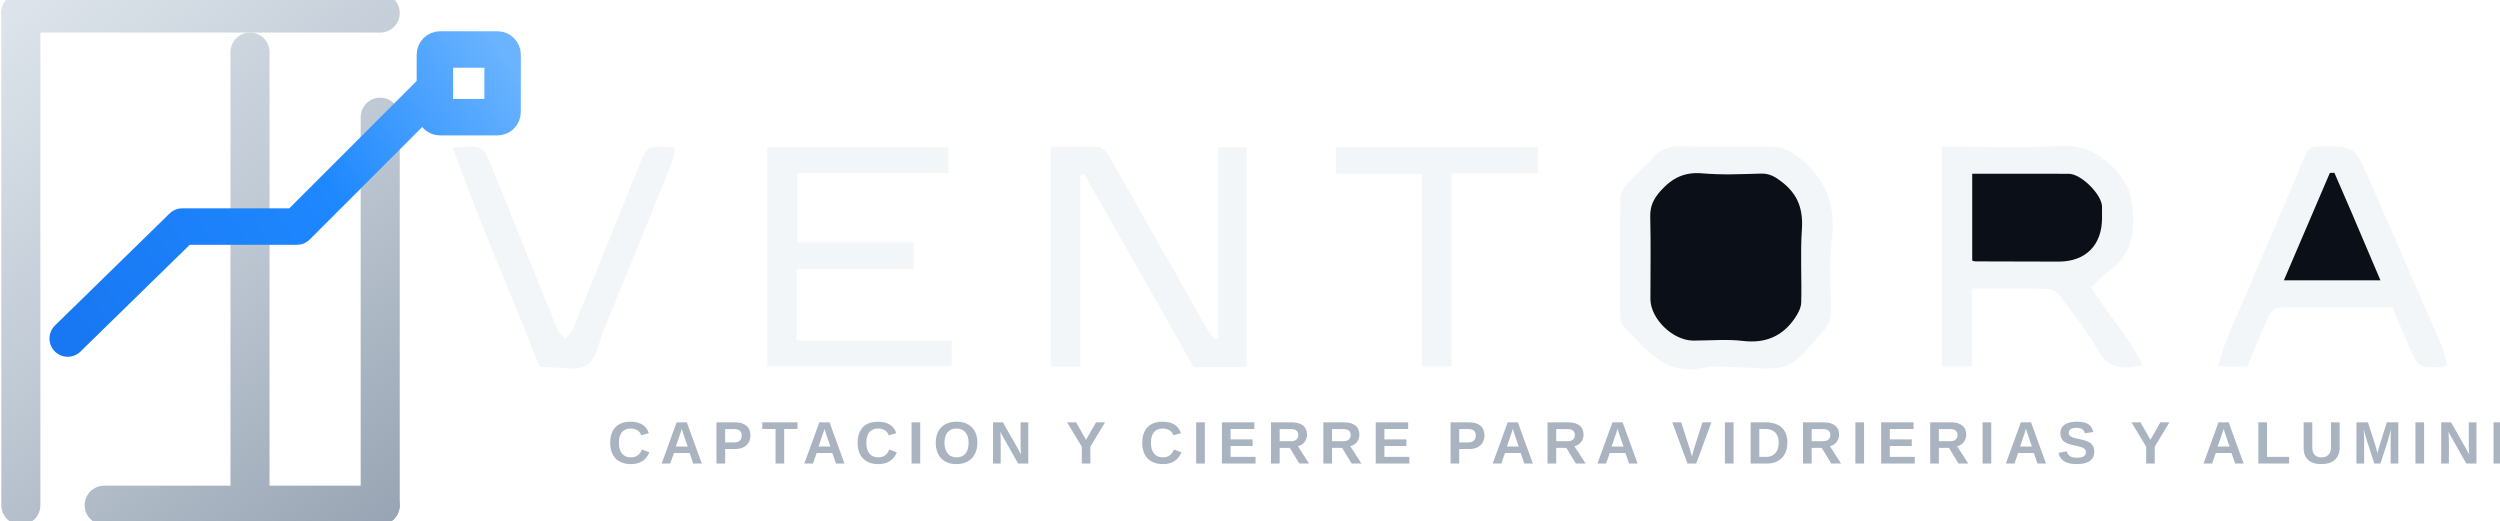
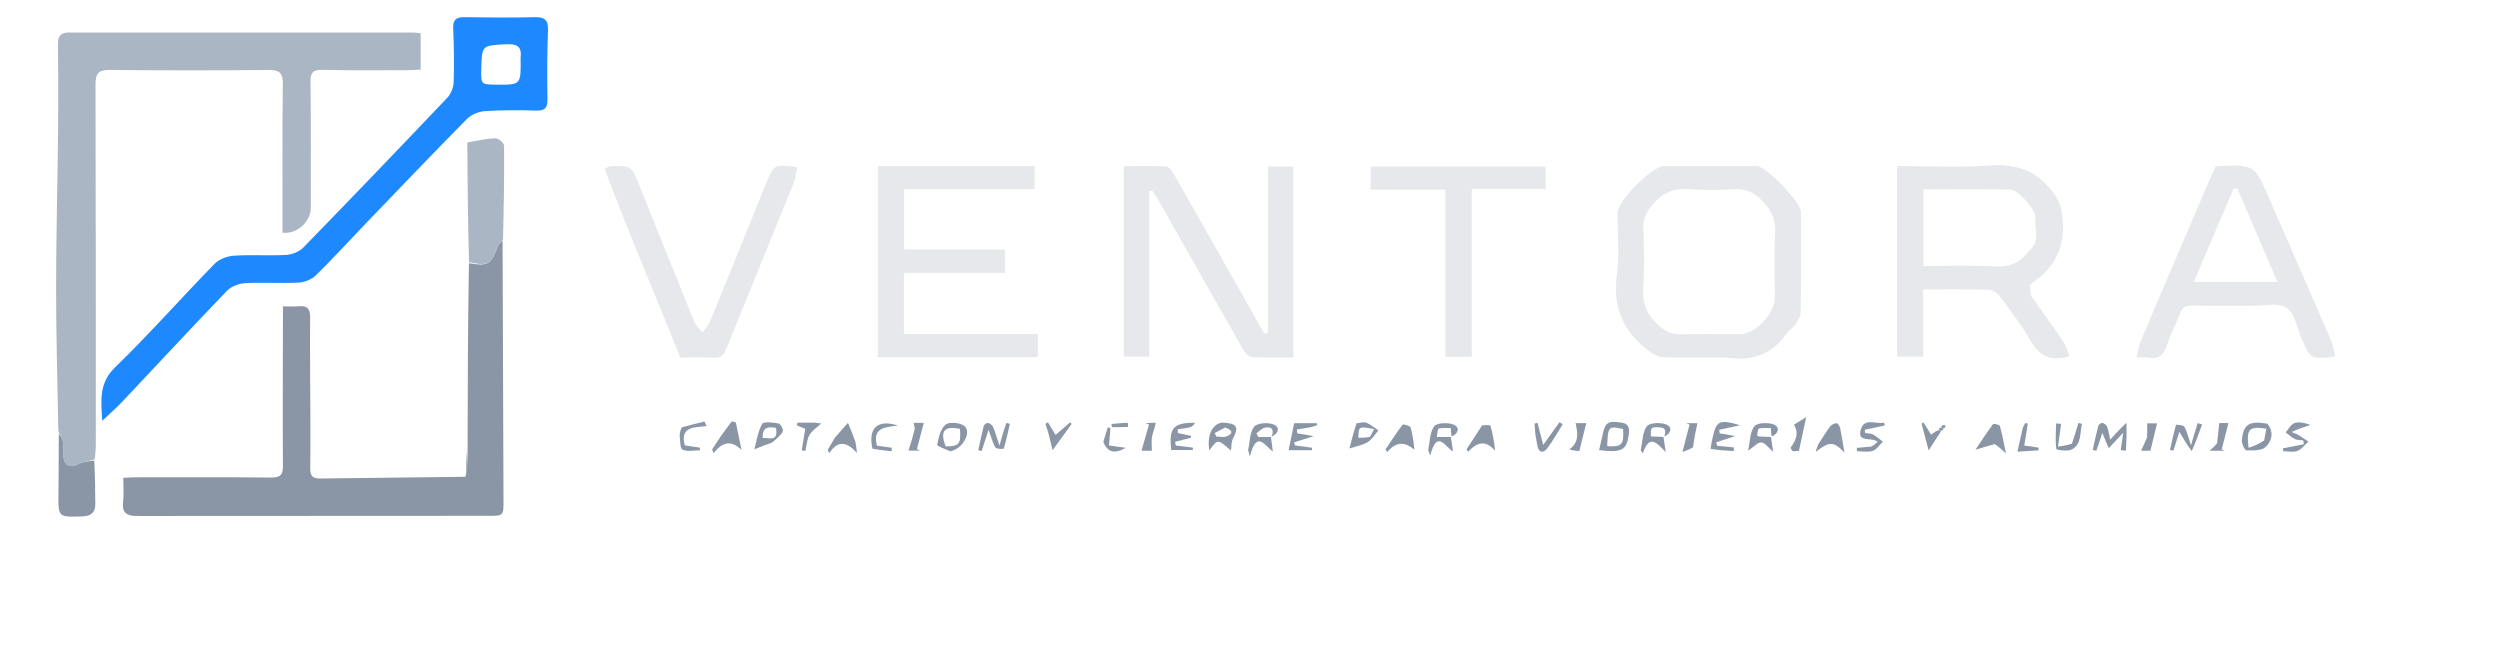
- <svg xmlns="http://www.w3.org/2000/svg" viewBox="480 900 960 200" role="img" aria-labelledby="ventoraLogoTitle ventoraLogoDesc">
-   <defs>
-     <linearGradient id="frameGradientDark" x1="488" y1="905" x2="640" y2="1094" gradientUnits="userSpaceOnUse">
-       <stop offset="0" stop-color="#DCE3EA" />
-       <stop offset="0.48" stop-color="#BFC9D4" />
-       <stop offset="1" stop-color="#98A4B3" />
-     </linearGradient>
-     <linearGradient id="accentGradientDark" x1="506" y1="1031" x2="671" y2="918" gradientUnits="userSpaceOnUse">
-       <stop offset="0" stop-color="#1877F2" />
-       <stop offset="0.58" stop-color="#1E88FF" />
-       <stop offset="1" stop-color="#69B3FF" />
-     </linearGradient>
-   </defs>
-   <g fill="none" stroke-linecap="round" stroke-linejoin="round" aria-hidden="true">
-     <path d="M488 905H626" stroke="url(#frameGradientDark)" stroke-width="15" />
-     <path d="M488 905V1094" stroke="url(#frameGradientDark)" stroke-width="15" />
-     <path d="M626 945V1094" stroke="url(#frameGradientDark)" stroke-width="15" />
-     <path d="M520 1094H626" stroke="url(#frameGradientDark)" stroke-width="15" />
-     <path d="M576 920V1094" stroke="url(#frameGradientDark)" stroke-width="15" />
-     <polyline points="506,1030 550,987 594,987 647,934" stroke="url(#accentGradientDark)" stroke-width="14" />
-     <rect x="647" y="919" width="26" height="26" rx="2" stroke="url(#accentGradientDark)" stroke-width="14" />
-   </g>
-   <g transform="translate(-60 0)">
-     <path fill="#F3F6F9" d=" M1013.89,1041.026  C1008.41,1041.026 1003.419,1041.026 998.412,1041.026  C984.355,1016.242 970.387,991.617 956.419,966.992  C955.893,967.128 955.368,967.264 954.842,967.399  C954.842,991.85 954.842,1016.3 954.842,1040.788  C950.57,1040.788 947.134,1040.788 943.471,1040.788  C943.471,1012.637 943.471,984.728 943.471,956.271  C949.807,956.271 955.933,956.04 962.016,956.444  C963.423,956.537 965.082,958.575 965.954,960.102  C978.573,982.188 991.067,1004.346 1003.633,1026.463  C1004.421,1027.851 1005.56,1029.04 1006.536,1030.321  C1006.939,1030.151 1007.343,1029.981 1007.746,1029.811  C1007.746,1005.46 1007.746,981.109 1007.746,956.514  C1011.7,956.514 1015.103,956.514 1018.749,956.514  C1018.749,984.655 1018.749,1012.57 1018.749,1040.824  C1017.265,1040.892 1015.822,1040.959 1013.89,1041.026 z" />
-     <path fill="#F3F6F9" d=" M1285.646,978  C1285.646,970.542 1285.646,963.583 1285.646,956.266  C1300.919,956.266 1315.739,956.888 1330.473,956.037  C1339.647,955.508 1345.877,958.45 1352.121,964.954  C1357.178,970.222 1358.781,975.343 1359.132,982.382  C1359.586,991.469 1357.502,998.491 1350.045,1003.883  C1347.516,1005.711 1345.449,1008.178 1343.142,1010.38  C1349.191,1020.727 1357.568,1029.219 1362.772,1040.197  C1354.673,1042.152 1349.379,1041.289 1345.432,1034.236  C1341.312,1026.875 1335.918,1020.211 1330.871,1013.397  C1329.956,1012.162 1328.045,1010.988 1326.568,1010.955  C1316.933,1010.738 1307.291,1010.843 1297.276,1010.843  C1297.276,1020.853 1297.276,1030.609 1297.276,1040.686  C1293.335,1040.686 1289.761,1040.686 1285.646,1040.686  C1285.646,1020.019 1285.646,999.259 1285.646,978 M1308.513,966.711  C1304.766,966.711 1301.019,966.711 1297.329,966.711  C1297.329,978.317 1297.329,989.236 1297.329,1000.092  C1297.921,1000.234 1298.239,1000.376 1298.558,1000.377  C1309.208,1000.415 1319.858,1000.454 1330.508,1000.461  C1340.863,1000.467 1347.18,994.133 1347.181,983.789  C1347.181,982.291 1347.208,980.793 1347.176,979.296  C1347.076,974.655 1339.144,966.761 1334.47,966.735  C1326.15,966.689 1317.829,966.72 1308.513,966.711 z" />
-     <path fill="#F3F6F9" d=" M1173.741,961.716  C1177.107,957.265 1181.121,955.911 1186.44,956.107  C1198.248,956.541 1210.086,956.109 1221.903,956.386  C1224.258,956.442 1226.852,957.681 1228.864,959.062  C1240.708,967.194 1245.267,978.212 1243.376,992.709  C1242.18,1001.88 1243.294,1011.336 1243.028,1020.654  C1242.97,1022.695 1241.916,1025.117 1240.524,1026.634  C1236.031,1031.535 1231.922,1037.894 1226.233,1040.281  C1220.548,1042.667 1213.141,1040.965 1206.488,1041.019  C1202.491,1041.052 1198.321,1040.267 1194.528,1041.143  C1179.299,1044.663 1171.711,1033.891 1163.126,1024.934  C1162.35,1024.124 1162.13,1022.515 1162.125,1021.275  C1162.059,1006.287 1162.012,991.299 1162.181,976.313  C1162.2,974.576 1163.178,972.529 1164.353,971.187  C1167.198,967.938 1170.421,965.02 1173.741,961.716 M1190.749,1030.793  C1196.911,1030.785 1203.145,1030.184 1209.219,1030.912  C1217.859,1031.947 1224.41,1029.202 1229.218,1022.19  C1230.426,1020.428 1231.614,1018.212 1231.67,1016.173  C1231.926,1006.853 1231.284,997.488 1231.924,988.206  C1232.449,980.604 1230.571,974.844 1224.467,970.035  C1221.827,967.956 1219.61,966.555 1216.173,966.655  C1208.685,966.874 1201.141,967.216 1193.703,966.564  C1186.885,965.966 1182.168,968.291 1177.715,973.251  C1174.939,976.343 1173.584,979.149 1173.688,983.294  C1173.949,993.78 1173.756,1004.277 1173.755,1014.77  C1173.755,1022.319 1182.246,1030.776 1190.749,1030.793 z" />
-     <path fill="#F3F6F9" d=" M845.905,1020.993  C845.904,1024.471 845.904,1027.447 845.904,1030.737  C865.919,1030.737 885.531,1030.737 905.476,1030.737  C905.476,1034.095 905.476,1037.162 905.476,1040.633  C882.123,1040.633 858.567,1040.633 834.623,1040.633  C834.623,1012.813 834.623,984.8 834.623,956.51  C857.796,956.51 880.856,956.51 904.197,956.51  C904.197,959.773 904.197,962.873 904.197,966.45  C884.952,966.45 865.732,966.45 846.208,966.45  C846.208,975.482 846.208,984.047 846.208,992.971  C860.988,992.971 875.747,992.971 890.828,992.971  C890.828,996.543 890.828,999.77 890.828,1003.356  C876.072,1003.356 861.318,1003.356 845.906,1003.356  C845.906,1009.285 845.906,1014.889 845.905,1020.993 z" />
-     <path fill="#F3F6F9" d=" M1406.532,1003.436  C1412.908,988.605 1419.136,974.122 1425.242,959.589  C1426.278,957.124 1427.601,956.192 1430.415,956.179  C1444.191,956.117 1444.174,956.019 1449.623,968.522  C1458.971,989.97 1468.373,1011.394 1477.66,1032.868  C1478.672,1035.206 1479.08,1037.805 1479.722,1040.119  C1478.802,1040.649 1478.536,1040.933 1478.259,1040.943  C1468.572,1041.315 1468.58,1041.308 1464.799,1032.404  C1462.792,1027.678 1460.752,1022.966 1458.633,1018.03  C1444.124,1018.03 1429.655,1017.957 1415.189,1018.156  C1413.891,1018.174 1412.029,1019.681 1411.432,1020.964  C1408.426,1027.429 1405.752,1034.049 1402.891,1040.783  C1399.414,1040.783 1396.004,1040.783 1391.644,1040.783  C1395.107,1027.547 1401.689,1016.018 1406.532,1003.436 M1442.997,981.499  C1440.801,976.448 1438.604,971.397 1436.408,966.346  C1435.826,966.364 1435.243,966.382 1434.661,966.399  C1428.808,980.066 1422.955,993.733 1417.001,1007.636  C1429.674,1007.636 1441.597,1007.636 1454.093,1007.636  C1450.379,998.932 1446.814,990.576 1442.997,981.499 z" />
-     <path fill="#F3F6F9" d=" M772.052,1026.25  C769.899,1031.331 769.073,1037.978 765.487,1040.231  C761.639,1042.65 755.196,1040.946 749.885,1041.02  C749.059,1041.032 748.231,1040.936 747.141,1040.874  C736.404,1012.835 723.952,985.426 713.878,956.681  C725.513,955.653 725.497,955.659 729.189,964.841  C737.432,985.344 745.662,1005.852 754.009,1026.312  C754.593,1027.741 756.1,1028.794 757.178,1030.021  C758.118,1028.825 759.395,1027.767 759.948,1026.413  C768.432,1005.648 776.821,984.845 785.233,964.051  C788.633,955.648 788.634,955.648 799.103,956.662  C798.671,958.865 798.584,961.135 797.783,963.117  C789.309,984.065 780.721,1004.967 772.052,1026.25 z" />
-     <path fill="#F3F6F9" d=" M1097.427,1024.996  C1097.427,1030.47 1097.427,1035.445 1097.427,1040.713  C1093.592,1040.713 1090.04,1040.713 1086.019,1040.713  C1086.019,1016.192 1086.019,991.656 1086.019,966.784  C1074.811,966.784 1064.059,966.784 1053.039,966.784  C1053.039,963.19 1053.039,959.936 1053.039,956.502  C1078.916,956.502 1104.619,956.502 1130.575,956.502  C1130.575,959.852 1130.575,962.944 1130.575,966.632  C1119.645,966.632 1108.76,966.632 1097.427,966.632  C1097.427,986.314 1097.427,1005.406 1097.427,1024.996 z" />
-     <path fill="#0B0F17" d=" M1309.01,966.715 C1317.829,966.72 1326.15,966.689 1334.47,966.735 C1339.144,966.761 1347.076,974.655 1347.176,979.296 C1347.208,980.793 1347.181,982.291 1347.181,983.789 C1347.18,994.133 1340.863,1000.467 1330.508,1000.461 C1319.858,1000.454 1309.208,1000.415 1298.558,1000.377 C1298.239,1000.376 1297.921,1000.234 1297.329,1000.092 C1297.329,989.236 1297.329,978.317 1297.329,966.711 C1301.019,966.711 1304.766,966.711 1309.01,966.715 z" />
-     <path fill="#0B0F17" d=" M1190.287,1030.793 C1182.246,1030.776 1173.755,1022.319 1173.755,1014.77 C1173.756,1004.277 1173.949,993.78 1173.688,983.294 C1173.584,979.149 1174.939,976.343 1177.715,973.251 C1182.168,968.291 1186.885,965.966 1193.703,966.564 C1201.141,967.216 1208.685,966.874 1216.173,966.655 C1219.61,966.555 1221.827,967.956 1224.467,970.035 C1230.571,974.844 1232.449,980.604 1231.924,988.206 C1231.284,997.488 1231.926,1006.853 1231.67,1016.173 C1231.614,1018.212 1230.426,1020.428 1229.218,1022.19 C1224.41,1029.202 1217.859,1031.947 1209.219,1030.912 C1203.145,1030.184 1196.911,1030.785 1190.287,1030.793 z" />
-     <path fill="#0B0F17" d=" M1443.123,981.86 C1446.814,990.576 1450.379,998.932 1454.093,1007.636 C1441.597,1007.636 1429.674,1007.636 1417.001,1007.636 C1422.955,993.733 1428.808,980.066 1434.661,966.399 C1435.243,966.382 1435.826,966.364 1436.408,966.346 C1438.604,971.397 1440.801,976.448 1443.123,981.86 z" />
-   </g>
-   <text x="1098" y="1078" fill="#AAB4C0" font-family="Segoe UI, Arial, sans-serif" font-size="23" font-weight="700" letter-spacing="3.5" text-anchor="middle">
-     CAPTACION Y CIERRE PARA VIDRIERIAS Y ALUMINIOS
-   </text>
+ <svg xmlns="http://www.w3.org/2000/svg" version="1.1" id="Layer_1" x="0px" y="0px" width="100%" viewBox="455 885 1070 285" enable-background="new 455 885 1070 285" xml:space="preserve">
+   <path fill="#AAB6C3" opacity="1" stroke="none" d=" M480.177,1070.122   C480.095,1069.63 479.95,1069.139 479.941,1068.646   C479.598,1048.521 478.999,1028.395 479.006,1008.27   C479.014,985.643 479.631,963.017 479.864,940.39   C479.99,928.226 479.956,916.058 479.807,903.895   C479.762,900.241 481.066,898.906 484.757,898.91   C533.753,898.971 582.749,898.927 631.745,898.92   C632.56,898.92 633.375,899.064 635.049,899.221   C635.049,904.267 635.049,909.246 635.049,914.792   C632.953,914.891 631.189,915.045 629.425,915.045   C617.26,915.048 605.091,915.181 592.931,914.909   C588.886,914.819 587.855,916.131 587.899,920.03   C588.104,938.026 588.056,956.026 588.023,974.024   C588.012,979.899 582.095,985.339 575.891,984.594   C575.891,982.924 575.89,981.158 575.891,979.392   C575.912,959.893 575.802,940.393 576.049,920.898   C576.109,916.208 574.539,914.92 570.001,914.958   C547.338,915.148 524.671,915.185 502.009,914.931   C497.011,914.875 495.864,916.599 495.878,921.268   C496.032,972.263 496,1023.259 496.011,1074.255   C496.012,1076.586 495.937,1078.918 495.457,1081.614   C492.959,1082.468 490.716,1082.591 488.882,1083.521   C484.96,1085.51 482.35,1084.336 482.087,1080.003   C481.966,1078.016 482.275,1075.981 481.961,1074.037   C481.741,1072.672 480.798,1071.423 480.177,1070.122  z" />
+   <path fill="#8A96A6" opacity="1" stroke="none" d=" M655.124,1078.023   C655.18,1051.394 655.235,1024.765 655.704,997.648   C663.959,998.999 665.177,998.258 668.068,990.27   C668.397,989.361 669.409,988.699 670.104,987.922   C670.234,1025.07 670.356,1062.218 670.502,1099.366   C670.527,1105.672 670.457,1105.766 664.139,1105.768   C615.163,1105.786 566.187,1105.815 517.211,1105.839   C515.879,1105.84 514.546,1105.825 513.213,1105.829   C509.191,1105.839 507.107,1104.332 507.674,1099.83   C508.083,1096.582 507.754,1093.241 507.754,1089.529   C509.638,1089.429 511.086,1089.287 512.533,1089.287   C532.024,1089.28 551.515,1089.183 571.004,1089.391   C574.998,1089.434 576.118,1088.223 576.091,1084.316   C575.953,1063.827 576.066,1043.336 576.091,1022.846   C576.093,1020.877 576.091,1018.907 576.091,1016.113   C578.628,1016.113 580.732,1016.283 582.799,1016.076   C586.473,1015.709 587.772,1017.11 587.737,1020.871   C587.612,1034.362 587.791,1047.857 587.831,1061.35   C587.855,1069.346 587.915,1077.343 587.791,1085.337   C587.744,1088.37 588.452,1089.849 591.942,1089.797   C612.422,1089.493 632.904,1089.389 654.184,1089.051   C655.029,1085.265 655.077,1081.644 655.124,1078.023  z" />
+   <path fill="#1E88FF" opacity="1" stroke="none" d=" M611.587,980.602   C604.33,988.203 597.472,995.703 590.225,1002.806   C588.432,1004.564 585.417,1005.82 582.895,1005.948   C575.252,1006.334 567.561,1005.769 559.921,1006.186   C557.241,1006.332 553.958,1007.577 552.14,1009.466   C537.047,1025.147 522.255,1041.117 507.315,1056.946   C504.78,1059.632 501.972,1062.06 498.762,1065.108   C498.251,1056.415 497.207,1049.054 504.293,1042.178   C518.979,1027.925 532.559,1012.536 546.866,997.88   C548.807,995.892 552.265,994.617 555.113,994.433   C562.577,993.95 570.107,994.516 577.579,994.096   C580.08,993.955 583.109,992.703 584.838,990.928   C605.523,969.693 626.05,948.303 646.466,926.809   C647.997,925.197 649.074,922.505 649.149,920.274   C649.405,912.625 649.302,904.95 648.967,897.301   C648.803,893.538 650.095,892.286 653.776,892.348   C663.769,892.515 673.769,892.588 683.758,892.351   C688.011,892.25 689.704,893.417 689.533,897.957   C689.162,907.774 689.15,917.612 689.304,927.437   C689.362,931.107 688.298,932.439 684.513,932.33   C677.191,932.118 669.838,932.074 662.538,932.565   C659.893,932.743 656.72,934.016 654.886,935.874   C640.388,950.553 626.156,965.494 611.587,980.602  M677.806,909.736   C678.474,904.669 675.985,903.673 671.377,903.945   C661.278,904.54 661.266,904.322 660.997,914.29   C660.811,921.187 660.811,921.187 667.551,921.233   C678.004,921.306 678.004,921.306 677.806,909.736  z" />
+   <path fill="#E6E8EB" opacity="1" stroke="none" d=" M988.53,1014.355   C991.205,1019.05 993.666,1023.445 996.126,1027.84   C996.658,1027.667 997.19,1027.494 997.722,1027.321   C997.722,1003.701 997.722,980.082 997.722,956.272   C1001.696,956.272 1004.959,956.272 1008.553,956.272   C1008.553,983.422 1008.553,1010.466 1008.553,1038.007   C1002.56,1038.007 996.603,1038.207 990.679,1037.851   C989.378,1037.773 987.813,1035.936 987.017,1034.54   C974.905,1013.32 962.907,992.036 950.862,970.777   C950.026,969.303 949.031,967.919 948.11,966.493   C947.702,966.627 947.294,966.761 946.886,966.896   C946.886,990.37 946.886,1013.845 946.886,1037.664   C942.927,1037.664 939.558,1037.664 935.955,1037.664   C935.955,1010.674 935.955,983.745 935.955,956.1   C941.978,956.1 948.063,955.934 954.124,956.247   C955.266,956.306 956.616,958.099 957.351,959.387   C967.725,977.58 978.01,995.824 988.53,1014.355  z" />
+   <path fill="#E6E8EB" opacity="1" stroke="none" d=" M1323.856,1007.15   C1323.921,1008.966 1323.825,1010.805 1324.649,1012.022   C1329.028,1018.492 1333.726,1024.745 1338.109,1031.212   C1339.315,1032.993 1339.818,1035.251 1340.715,1037.466   C1339.471,1037.768 1339,1037.899 1338.523,1037.995   C1331.834,1039.338 1327.501,1036.773 1324.067,1030.792   C1320.192,1024.042 1315.361,1017.821 1310.681,1011.568   C1309.681,1010.233 1307.566,1009.031 1305.932,1008.987   C1296.8,1008.741 1287.657,1008.869 1278.136,1008.869   C1278.136,1018.431 1278.136,1027.839 1278.136,1037.635   C1274.238,1037.635 1270.714,1037.635 1266.97,1037.635   C1266.97,1010.6 1266.97,983.57 1266.97,956.061   C1280.142,956.061 1293.14,956.818 1306.005,955.837   C1317.565,954.955 1326.508,957.738 1333.596,967.197   C1335.901,970.272 1337.062,972.948 1337.585,976.78   C1339.244,988.938 1335.68,998.477 1325.54,1005.486   C1325.002,1005.858 1324.591,1006.415 1323.856,1007.15  M1323.236,992.497   C1328.485,988.589 1325.625,982.974 1326.136,978.116   C1326.465,974.997 1318.719,966.176 1315.601,966.134   C1303.152,965.965 1290.7,966.064 1278.23,966.064   C1278.23,977.251 1278.23,987.958 1278.23,998.863   C1288.567,998.863 1298.568,998.486 1308.521,999.004   C1314.527,999.317 1319.25,998.063 1323.236,992.497  z" />
+   <path fill="#E6E8EB" opacity="1" stroke="none" d=" M1193.995,1038.011   C1184.678,1038.016 1175.856,1038.152 1167.044,1037.923   C1165.146,1037.874 1163.047,1036.843 1161.44,1035.701   C1149.997,1027.564 1145.081,1016.869 1147.037,1002.51   C1148.217,993.851 1147.247,984.902 1147.29,976.084   C1147.314,970.968 1162.043,956.108 1167.12,956.094   C1179.932,956.057 1192.744,956.072 1205.555,956.067   C1206.054,956.067 1206.555,956.05 1207.052,956.083   C1211.096,956.352 1225.788,971.608 1225.797,975.657   C1225.829,989.966 1225.876,1004.276 1225.702,1018.583   C1225.681,1020.324 1224.581,1022.204 1223.558,1023.738   C1222.564,1025.229 1220.798,1026.199 1219.766,1027.675   C1213.539,1036.579 1205.073,1039.836 1193.995,1038.011  M1214.65,1012.156   C1214.641,1003.174 1214.218,994.168 1214.765,985.22   C1215.145,979.002 1213.177,974.69 1208.699,970.457   C1205.252,967.199 1201.996,965.733 1197.349,965.982   C1191.047,966.321 1184.674,966.501 1178.403,965.945   C1171.708,965.352 1166.808,967.335 1162.378,972.47   C1159.67,975.61 1158.268,978.422 1158.401,982.559   C1158.675,991.032 1158.919,999.554 1158.313,1007.994   C1157.816,1014.918 1159.905,1019.946 1165.141,1024.43   C1167.987,1026.867 1170.515,1028.21 1174.3,1028.095   C1182.775,1027.837 1191.263,1028.031 1199.745,1028.027   C1206.136,1028.025 1214.548,1019.568 1214.65,1012.156  z" />
+   <path fill="#E6E8EB" opacity="1" stroke="none" d=" M868,956.083   C878.147,956.083 887.793,956.083 897.818,956.083   C897.818,959.307 897.818,962.373 897.818,965.882   C879.475,965.882 860.897,965.882 841.956,965.882   C841.956,974.668 841.956,983.026 841.956,991.765   C856.319,991.765 870.596,991.765 885.126,991.765   C885.126,995.23 885.126,998.318 885.126,1001.812   C870.666,1001.812 856.415,1001.812 841.88,1001.812   C841.88,1010.628 841.88,1019.048 841.88,1027.939   C860.838,1027.939 879.914,1027.939 899.203,1027.939   C899.203,1031.504 899.203,1034.601 899.203,1037.863   C876.349,1037.863 853.726,1037.863 830.726,1037.863   C830.726,1010.773 830.726,983.733 830.726,956.083   C842.987,956.083 855.243,956.083 868,956.083  z" />
+   <path fill="#E6E8EB" opacity="1" stroke="none" d=" M1399.274,965.271   C1400.704,962.039 1401.972,959.151 1403.2,956.355   C1403.688,956.242 1404.007,956.115 1404.332,956.101   C1419.913,955.454 1419.909,955.457 1426.138,969.737   C1434.973,989.988 1443.844,1010.224 1452.606,1030.506   C1453.545,1032.68 1453.866,1035.12 1454.424,1037.245   C1453.674,1037.693 1453.536,1037.842 1453.387,1037.854   C1443.844,1038.646 1443.872,1038.633 1440.082,1029.849   C1438.114,1025.291 1437.171,1019.066 1433.672,1016.737   C1430.171,1014.406 1424.063,1015.909 1419.096,1015.876   C1410.433,1015.819 1401.767,1016.008 1393.108,1015.803   C1390.288,1015.736 1388.965,1016.692 1388.011,1019.238   C1386.324,1023.746 1383.955,1028.021 1382.526,1032.598   C1381.158,1036.979 1378.861,1038.921 1374.271,1038.064   C1373.005,1037.828 1371.658,1038.029 1369.392,1038.029   C1370.179,1035.082 1370.549,1032.529 1371.523,1030.232   C1380.661,1008.668 1389.902,987.148 1399.274,965.271  M1399.682,992.137   C1397.81,996.603 1395.937,1001.069 1394.014,1005.653   C1406.127,1005.653 1417.548,1005.653 1429.697,1005.653   C1423.874,992.052 1418.253,978.925 1412.632,965.797   C1412.083,965.766 1411.533,965.734 1410.984,965.703   C1407.307,974.276 1403.629,982.848 1399.682,992.137  z" />
+   <path fill="#E6E8EB" opacity="1" stroke="none" d=" M781.063,967.986   C781.751,966.241 782.34,964.867 782.899,963.48   C786.197,955.29 786.195,955.289 796.237,956.561   C795.758,958.788 795.596,961.089 794.774,963.123   C785.127,986.993 775.344,1010.808 765.716,1034.686   C764.693,1037.223 763.464,1038.272 760.629,1038.104   C755.984,1037.827 751.311,1038.029 746.09,1038.029   C735.515,1011.036 723.867,984.355 713.778,957.244   C715.374,956.412 715.645,956.151 715.924,956.142   C725.243,955.871 725.248,955.873 728.639,964.314   C736.44,983.732 744.198,1003.168 752.093,1022.548   C752.821,1024.335 754.408,1025.771 755.597,1027.371   C756.739,1025.702 758.218,1024.172 758.971,1022.343   C766.367,1004.374 773.641,986.355 781.063,967.986  z" />
+   <path fill="#E6E8EB" opacity="1" stroke="none" d=" M1073.598,989   C1073.598,981.199 1073.598,973.897 1073.598,966.186   C1062.77,966.186 1052.346,966.186 1041.631,966.186   C1041.631,962.707 1041.631,959.641 1041.631,956.316   C1066.583,956.316 1091.356,956.316 1116.518,956.316   C1116.518,959.286 1116.518,962.34 1116.518,965.853   C1106.293,965.853 1095.881,965.853 1084.95,965.853   C1084.95,990.003 1084.95,1013.716 1084.95,1037.725   C1081.028,1037.725 1077.618,1037.725 1073.598,1037.725   C1073.598,1021.668 1073.598,1005.584 1073.598,989  z" />
+   <path fill="#AAB6C3" opacity="1" stroke="none" d=" M670.286,987.556   C669.409,988.699 668.397,989.361 668.068,990.27   C665.177,998.258 663.959,998.999 655.751,997.198   C655.261,980.458 655.135,963.68 655.013,946.901   C655.011,946.569 655.001,945.958 655.075,945.945   C659.056,945.27 663.035,944.34 667.041,944.196   C668.296,944.151 670.742,946.23 670.752,947.353   C670.865,960.63 670.62,973.911 670.286,987.556  z" />
+   <path fill="#8A96A6" opacity="1" stroke="none" d=" M480.159,1070.58   C480.798,1071.423 481.741,1072.672 481.961,1074.037   C482.275,1075.981 481.966,1078.016 482.087,1080.003   C482.35,1084.336 484.96,1085.51 488.882,1083.521   C490.716,1082.591 492.959,1082.468 495.328,1082.078   C495.691,1088.335 495.751,1094.493 495.791,1100.651   C495.815,1104.362 493.977,1105.884 490.247,1106.014   C479.839,1106.379 479.887,1106.482 480.02,1096.013   C480.126,1087.689 480.106,1079.363 480.159,1070.58  z" />
+   <path fill="#8A96A6" opacity="1" stroke="none" d=" M1365.098,1065.947   C1365.287,1069.925 1365.096,1073.9 1364.905,1077.876   C1364.159,1077.796 1363.412,1077.716 1362.666,1077.636   C1363.015,1075.275 1363.363,1072.915 1363.768,1070.176   C1361.648,1072.436 1359.824,1074.379 1357.515,1076.839   C1356.49,1074.361 1355.835,1072.778 1354.81,1070.298   C1353.781,1073.348 1353.009,1075.635 1352.237,1077.922   C1351.715,1077.807 1351.194,1077.692 1350.673,1077.578   C1351.457,1074.104 1352.174,1070.614 1353.093,1067.177   C1353.238,1066.636 1354.414,1065.901 1354.905,1066.032   C1355.686,1066.24 1356.64,1066.98 1356.901,1067.714   C1357.502,1069.409 1357.73,1071.235 1358.147,1073.181   C1360.445,1070.65 1362.582,1068.298 1365.098,1065.947  z" />
+   <path fill="#8A96A6" opacity="1" stroke="none" d=" M1393.049,1078.071   C1391.118,1075.494 1389.583,1072.907 1387.755,1069.825   C1386.892,1072.589 1386.068,1075.231 1385.243,1077.874   C1384.751,1077.778 1384.259,1077.682 1383.767,1077.587   C1384.566,1073.987 1385.334,1070.378 1386.322,1066.831   C1386.349,1066.735 1389.484,1066.89 1389.899,1067.635   C1391.082,1069.76 1391.608,1072.252 1392.727,1075.601   C1393.866,1071.822 1394.732,1068.951 1395.598,1066.081   C1396.228,1066.271 1396.858,1066.461 1397.487,1066.651   C1396.14,1070.454 1394.793,1074.258 1393.049,1078.071  z" />
+   <path fill="#8A96A6" opacity="1" stroke="none" d=" M884.331,1070.226   C884.873,1068.578 885.287,1067.295 885.701,1066.013   C886.213,1066.143 886.725,1066.273 887.237,1066.403   C886.416,1069.95 885.665,1073.518 884.615,1076.995   C884.546,1077.225 881.463,1077.217 881.046,1076.541   C879.859,1074.612 879.326,1072.281 878.112,1068.944   C876.903,1072.66 876.021,1075.372 875.139,1078.084   C874.664,1077.933 874.19,1077.782 873.716,1077.632   C874.475,1074.175 875.168,1070.702 876.059,1067.28   C876.206,1066.714 877.305,1065.93 877.81,1066.03   C878.618,1066.188 879.658,1066.849 879.964,1067.568   C880.932,1069.844 881.605,1072.245 882.777,1075.745   C883.447,1073.324 883.825,1071.958 884.331,1070.226  z" />
+   <path fill="#8A96A6" opacity="1" stroke="none" d=" M1060.371,1077.477   C1056.347,1074.039 1052.552,1073.88 1048.78,1078.457   C1048.515,1078.088 1048.25,1077.72 1047.985,1077.351   C1050.384,1073.793 1052.698,1070.17 1055.31,1066.776   C1055.574,1066.434 1058.502,1067.216 1058.724,1067.932   C1059.65,1070.917 1060.013,1074.075 1060.371,1077.477  z" />
+   <path fill="#8A96A6" opacity="1" stroke="none" d=" M978.079,1065.86   C984.477,1066.127 985.344,1067.688 982.729,1072.66   C981.953,1074.137 982.122,1076.111 981.858,1077.858   C976.159,1072.811 976.159,1072.811 972.613,1077.781   C971.503,1071.65 973.671,1066.511 978.079,1065.86  M979.418,1067.956   C977.903,1068.75 976.387,1069.543 974.872,1070.337   C975.121,1070.847 975.37,1071.357 975.619,1071.868   C977.061,1071.868 978.664,1072.272 979.908,1071.776   C981.962,1070.957 983.592,1069.542 979.418,1067.956  z" />
+   <path fill="#8A96A6" opacity="1" stroke="none" d=" M861.783,1078.161   C859.507,1077.211 855.988,1075.919 856.101,1075.365   C856.723,1072.306 857.525,1068.596 859.675,1066.767   C861.196,1065.474 865.647,1065.831 867.562,1067.186   C871.042,1069.649 867.325,1076.976 861.783,1078.161  M859.77,1076.062   C865.59,1075.991 866.287,1075.137 865.888,1068.561   C859.291,1067.127 857.097,1069.441 859.77,1076.062  z" />
+   <path fill="#8A96A6" opacity="1" stroke="none" d=" M1140.783,1071.635   C1141.991,1065.688 1143.091,1065.015 1148.947,1065.859   C1152.495,1066.371 1152.437,1068.71 1152.059,1071.36   C1151.155,1077.712 1148.974,1078.861 1139.426,1077.656   C1139.862,1075.758 1140.289,1073.9 1140.783,1071.635  M1142.882,1075.982   C1149.234,1076.279 1150.08,1075.364 1149.688,1068.623   C1143.451,1067.214 1143.186,1067.457 1142.882,1075.982  z" />
+   <path fill="#8A96A6" opacity="1" stroke="none" d=" M1187.126,1077.104   C1187.376,1075.214 1187.681,1073.755 1187.998,1072.3   C1189.576,1065.064 1190.948,1064.358 1199.783,1067.006   C1196.234,1067.773 1193.508,1068.362 1190.781,1068.95   C1190.872,1069.457 1190.964,1069.963 1191.055,1070.469   C1192.762,1070.769 1194.469,1071.07 1197.684,1071.636   C1194.105,1072.803 1191.845,1073.54 1189.585,1074.277   C1189.702,1074.788 1189.819,1075.3 1189.935,1075.811   C1192.311,1076.038 1194.687,1076.264 1197.063,1076.49   C1197.067,1077.005 1197.072,1077.52 1197.077,1078.034   C1193.78,1077.869 1190.483,1077.703 1187.126,1077.104  z" />
+   <path fill="#8A96A6" opacity="1" stroke="none" d=" M1425.407,1066.297   C1428.529,1070.121 1427.152,1073.963 1424.681,1076.316   C1422.969,1077.946 1419.255,1077.807 1416.455,1077.732   C1415.729,1077.713 1414.396,1074.908 1414.526,1073.49   C1414.821,1070.249 1415.344,1066.63 1419.59,1065.996   C1421.361,1065.732 1423.217,1066.038 1425.407,1066.297  M1424.055,1073.522   C1424.373,1071.848 1424.69,1070.174 1425.01,1068.489   C1417.574,1067.336 1416.385,1068.525 1417.39,1076.69   C1419.668,1075.858 1421.748,1075.099 1424.055,1073.522  z" />
+   <path fill="#8A96A6" opacity="1" stroke="none" d=" M1089.34,1067.047   C1090.758,1066.931 1092.798,1066.843 1092.937,1067.314   C1093.934,1070.702 1094.545,1074.205 1094.888,1077.98   C1090.854,1073.095 1087.141,1074.327 1083.414,1078.304   C1083.164,1077.977 1082.915,1077.649 1082.665,1077.322   C1084.805,1073.993 1086.944,1070.663 1089.34,1067.047  z" />
+   <path fill="#8A96A6" opacity="1" stroke="none" d=" M812.324,1072.305   C814.338,1070.002 816.133,1067.991 817.928,1065.979   C818.963,1068.573 820.081,1071.139 820.994,1073.776   C821.407,1074.967 821.411,1076.299 821.791,1078.839   C817.372,1073.983 813.578,1073.397 809.967,1078.906   C809.72,1078.475 809.473,1078.045 809.227,1077.615   C810.186,1075.942 811.146,1074.269 812.324,1072.305  z" />
+   <path fill="#8A96A6" opacity="1" stroke="none" d=" M1308.762,1075.067   C1306.031,1075.772 1303.712,1076.496 1300.468,1077.51   C1303.04,1073.687 1305.417,1070.01 1308.03,1066.51   C1308.271,1066.188 1310.789,1066.771 1310.945,1067.31   C1311.924,1070.701 1312.534,1074.198 1313.556,1079.037   C1311.32,1077.021 1310.246,1076.054 1308.762,1075.067  z" />
+   <path fill="#8A96A6" opacity="1" stroke="none" d=" M1233.188,1075.216   C1235.019,1072.433 1236.534,1069.866 1238.312,1067.497   C1238.889,1066.729 1240.153,1066.14 1241.108,1066.131   C1241.617,1066.127 1242.424,1067.476 1242.603,1068.319   C1243.26,1071.415 1243.71,1074.554 1244.414,1078.721   C1239.627,1073.59 1237.781,1074.012 1232.1,1078.433   C1232.518,1077.036 1232.747,1076.273 1233.188,1075.216  z" />
+   <path fill="#8A96A6" opacity="1" stroke="none" d=" M763.594,1071.552   C765.263,1069.275 766.729,1067.304 768.194,1065.332   C768.775,1065.492 769.355,1065.653 769.936,1065.813   C770.751,1069.74 771.566,1073.668 772.381,1077.595   C767.877,1073.111 764.141,1074.224 760.387,1078.975   C760.189,1078.436 759.991,1077.898 759.793,1077.359   C760.992,1075.525 762.191,1073.691 763.594,1071.552  z" />
+   <path fill="#8A96A6" opacity="1" stroke="none" d=" M998.973,1072.023   C999.217,1073.892 999.461,1075.761 999.782,1078.223   C996.365,1076.001 992.974,1068.644 989.936,1080.362   C989.69,1079.471 989.444,1078.579 989.198,1077.687   C989.945,1074.263 989.829,1070.183 991.752,1067.652   C992.977,1066.039 997.603,1065.715 1000.019,1066.628   C1003.028,1067.764 1002.229,1070.557 999.328,1071.825   C1000.543,1068.225 998.713,1067.58 996.388,1068.048   C995.065,1068.315 993.948,1069.606 992.739,1070.435   C993.018,1070.964 993.298,1071.494 993.578,1072.023   C995.376,1072.023 997.175,1072.023 998.973,1072.023  z" />
+   <path fill="#8A96A6" opacity="1" stroke="none" d=" M1255.898,1076.135   C1257.072,1075.478 1257.804,1074.847 1258.654,1074.114   C1255.993,1071.861 1249.876,1074.635 1251.355,1069.047   C1252.809,1063.553 1257.9,1066.661 1261.37,1065.893   C1261.479,1066.297 1261.588,1066.7 1261.697,1067.103   C1258.843,1067.71 1255.989,1068.318 1253.135,1068.926   C1253.173,1069.395 1253.211,1069.865 1253.249,1070.334   C1254.407,1070.527 1255.707,1070.451 1256.69,1070.974   C1258.193,1071.773 1259.478,1072.985 1260.855,1074.022   C1259.443,1075.388 1258.245,1077.392 1256.564,1077.958   C1254.522,1078.646 1252.072,1078.121 1249.799,1078.121   C1249.759,1077.647 1249.72,1077.173 1249.681,1076.699   C1251.606,1076.52 1253.531,1076.341 1255.898,1076.135  z" />
+   <path fill="#8A96A6" opacity="1" stroke="none" d=" M1015.825,1067.89   C1013.607,1068.211 1011.819,1068.531 1010.031,1068.85   C1010.106,1069.391 1010.181,1069.932 1010.256,1070.473   C1012.077,1070.786 1013.897,1071.099 1017.229,1071.672   C1013.533,1072.843 1011.215,1073.578 1008.896,1074.312   C1009.024,1074.763 1009.152,1075.215 1009.28,1075.666   C1011.717,1075.988 1014.155,1076.309 1016.592,1076.631   C1016.571,1076.978 1016.549,1077.325 1016.527,1077.672   C1013.426,1077.672 1010.324,1077.672 1006.514,1077.672   C1007.311,1073.817 1008.092,1070.04 1008.902,1066.119   C1012.379,1066.119 1015.48,1066.119 1018.581,1066.119   C1018.663,1066.392 1018.745,1066.664 1018.827,1066.937   C1017.97,1067.254 1017.112,1067.57 1015.825,1067.89  z" />
+   <path fill="#8A96A6" opacity="1" stroke="none" d=" M1435.906,1069.876   C1436.789,1070.502 1437.662,1070.548 1438.334,1070.94   C1439.943,1071.879 1441.457,1072.982 1443.01,1074.018   C1441.458,1075.391 1440.109,1077.288 1438.298,1077.986   C1436.522,1078.671 1434.276,1078.135 1432.237,1078.135   C1432.197,1077.72 1432.158,1077.305 1432.119,1076.89   C1435.084,1076.305 1438.05,1075.72 1441.015,1075.135   C1440.94,1074.58 1440.864,1074.025 1440.788,1073.47   C1439.594,1073.311 1438.261,1073.434 1437.239,1072.927   C1435.792,1072.211 1434.574,1071.031 1433.259,1070.048   C1434.484,1068.677 1435.476,1066.615 1436.991,1066.105   C1439.023,1065.42 1441.459,1065.935 1443.86,1066.891   C1441.175,1067.745 1438.489,1068.6 1435.906,1069.876  z" />
+   <path fill="#8A96A6" opacity="1" stroke="none" d=" M1212.971,1072.025   C1213.249,1073.875 1213.526,1075.726 1213.923,1078.374   C1211.907,1076.666 1210.435,1074.437 1208.852,1074.355   C1207.258,1074.272 1205.553,1076.324 1203.187,1077.92   C1203.996,1074.204 1203.901,1070.094 1205.832,1067.484   C1206.992,1065.916 1211.708,1065.703 1214.114,1066.662   C1217.04,1067.829 1216.146,1070.609 1213.329,1071.827   C1212.956,1070.235 1212.958,1069.235 1212.959,1068.234   C1211.219,1068.249 1209.419,1068.023 1207.775,1068.427   C1207.299,1068.545 1207.267,1070.468 1207.049,1071.482   C1207.83,1071.736 1207.979,1071.821 1208.131,1071.828   C1209.744,1071.901 1211.358,1071.961 1212.971,1072.025  z" />
+   <path fill="#8A96A6" opacity="1" stroke="none" d=" M1166.971,1072.025   C1167.25,1073.875 1167.53,1075.724 1167.945,1078.475   C1164.426,1075.053 1161.086,1070.21 1158.122,1079.037   C1157.83,1078.593 1157.539,1078.149 1157.248,1077.705   C1157.998,1074.214 1157.895,1070.098 1159.821,1067.469   C1160.966,1065.906 1165.698,1065.698 1168.109,1066.66   C1171.041,1067.83 1170.146,1070.61 1167.326,1071.83   C1168.266,1068.914 1167.585,1067.929 1164.924,1067.864   C1161.65,1067.783 1161.402,1067.955 1161.574,1071.78   C1163.361,1071.861 1165.166,1071.943 1166.971,1072.025  z" />
+   <path fill="#8A96A6" opacity="1" stroke="none" d=" M966.503,1065.949   C966.123,1066.621 965.4,1067.564 964.482,1067.826   C962.724,1068.328 960.856,1068.443 959.034,1068.719   C959.076,1069.256 959.118,1069.794 959.16,1070.331   C961.033,1070.739 962.906,1071.147 964.779,1071.555   C964.773,1071.82 964.768,1072.086 964.762,1072.351   C962.49,1072.926 960.218,1073.502 957.946,1074.077   C958.04,1074.605 958.135,1075.132 958.229,1075.66   C960.671,1075.965 963.113,1076.27 965.555,1076.575   C965.547,1076.914 965.538,1077.254 965.529,1077.593   C962.465,1077.593 959.401,1077.593 956.294,1077.593   C955.205,1068.222 957.136,1065.87 966.503,1065.949  z" />
+   <path fill="#8A96A6" opacity="1" stroke="none" d=" M1075.971,1072.025   C1076.247,1073.873 1076.522,1075.721 1076.897,1078.234   C1073.463,1076.21 1070.048,1068.581 1067.17,1079.931   C1066.866,1079.189 1066.562,1078.447 1066.259,1077.706   C1067.002,1074.223 1066.895,1070.121 1068.81,1067.491   C1069.939,1065.939 1074.656,1065.744 1077.064,1066.697   C1080.021,1067.866 1079.2,1070.627 1076.321,1071.836   C1075.956,1070.235 1075.954,1069.234 1075.953,1068.233   C1074.212,1068.248 1072.411,1068.024 1070.767,1068.43   C1070.291,1068.547 1070.263,1070.476 1069.934,1072.025   C1072.441,1072.025 1074.206,1072.025 1075.971,1072.025  z" />
+   <path fill="#8A96A6" opacity="1" stroke="none" d=" M1035.604,1066.181   C1037.307,1065.944 1038.8,1065.487 1039.898,1065.956   C1041.718,1066.733 1043.284,1068.105 1044.956,1069.226   C1043.455,1070.932 1042.229,1073.087 1040.379,1074.226   C1038.245,1075.541 1035.559,1075.96 1032.568,1076.949   C1033.33,1073.907 1034.273,1070.142 1035.604,1066.181  M1041.367,1071.979   C1041.925,1070.928 1042.483,1069.877 1043.128,1068.664   C1036.626,1067.356 1036.428,1067.473 1036.421,1072.376   C1037.844,1072.376 1039.27,1072.376 1041.367,1071.979  z" />
+   <path fill="#8A96A6" opacity="1" stroke="none" d=" M785.433,1074.429   C782.857,1075.314 780.686,1076.174 777.854,1077.296   C778.825,1073.799 779.365,1069.74 781.213,1066.406   C781.814,1065.323 785.892,1065.82 788.26,1066.252   C789.094,1066.404 790.411,1068.976 790.045,1069.652   C789.065,1071.465 787.294,1072.85 785.433,1074.429  M787.109,1068.136   C783.834,1067.526 781.174,1067.764 781.456,1072.476   C784.332,1072.254 788.232,1074.264 787.109,1068.136  z" />
+   <path fill="#8A96A6" opacity="1" stroke="none" d=" M1341.795,1074.906   C1342.885,1071.697 1343.739,1068.834 1344.593,1065.972   C1345.091,1066.131 1345.588,1066.29 1346.086,1066.448   C1345.083,1070.274 1346.054,1075.01 1341.764,1077.373   C1340,1078.346 1335.14,1077.581 1335.088,1077.171   C1334.628,1073.578 1334.937,1069.887 1335.018,1066.226   C1335.734,1066.292 1336.451,1066.358 1337.167,1066.425   C1336.766,1069.343 1336.365,1072.26 1335.828,1076.176   C1338.033,1075.821 1339.796,1075.537 1341.795,1074.906  z" />
+   <path fill="#8A96A6" opacity="1" stroke="none" d=" M1112.151,1071.029   C1111.976,1069.193 1111.876,1067.745 1111.777,1066.296   C1112.202,1066.186 1112.627,1066.076 1113.052,1065.966   C1113.843,1069.018 1114.633,1072.07 1115.502,1075.427   C1117.88,1072.099 1120.174,1068.889 1122.469,1065.678   C1122.925,1065.984 1123.38,1066.289 1123.836,1066.594   C1121.62,1070.094 1119.64,1073.778 1117.098,1077.023   C1115.58,1078.962 1113.579,1078.876 1112.994,1075.816   C1112.715,1074.354 1112.481,1072.883 1112.151,1071.029  z" />
+   <path fill="#8A96A6" opacity="1" stroke="none" d=" M746.767,1067.902   C750.256,1066.942 753.378,1066.177 756.5,1065.413   C756.813,1066.068 757.126,1066.723 757.439,1067.377   C752.228,1067.938 745.959,1067.429 748.083,1075.65   C750.131,1075.943 752.33,1076.257 754.53,1076.572   C754.548,1076.958 754.566,1077.345 754.585,1077.731   C752.06,1077.731 749.22,1078.414 747.137,1077.454   C746.034,1076.945 746.124,1073.593 745.919,1071.5   C745.81,1070.393 746.223,1069.234 746.767,1067.902  z" />
+   <path fill="#8A96A6" opacity="1" stroke="none" d=" M828.412,1077.026   C826.423,1068.223 830.609,1064.289 839.292,1067.14   C834.171,1067.86 828.231,1067.781 830.332,1075.767   C832.376,1076.042 834.534,1076.333 836.693,1076.624   C836.676,1077.128 836.66,1077.632 836.644,1078.137   C833.99,1077.864 831.336,1077.59 828.412,1077.026  z" />
+   <path fill="#8A96A6" opacity="1" stroke="none" d=" M1222.29,1078.155   C1221.753,1077.55 1221.272,1076.703 1221.506,1076.39   C1223.764,1073.371 1224.979,1070.283 1222.818,1066.772   C1224.433,1065.77 1226.06,1064.759 1228.066,1063.513   C1227.067,1068.148 1226.092,1072.671 1224.949,1077.971   C1225.156,1077.954 1223.917,1078.058 1222.29,1078.155  z" />
+   <path fill="#8A96A6" opacity="1" stroke="none" d=" M903.545,1069.792   C903.058,1068.433 902.74,1067.411 902.422,1066.389   C902.8,1066.187 903.177,1065.986 903.554,1065.784   C904.544,1067.435 905.534,1069.085 906.779,1071.162   C908.894,1069.328 910.964,1067.533 913.034,1065.739   C913.242,1065.976 913.451,1066.213 913.659,1066.45   C910.965,1070.161 908.27,1073.872 905.501,1077.685   C904.927,1075.257 904.321,1072.693 903.545,1069.792  z" />
+   <path fill="#8A96A6" opacity="1" stroke="none" d=" M846.544,1068.38   C846.257,1067.368 846.158,1066.682 846.058,1065.997   C847.832,1065.997 849.607,1065.997 850.377,1065.997   C849.38,1069.804 848.41,1073.505 847.44,1077.206   C847.9,1077.422 848.361,1077.638 848.821,1077.854   C847.069,1077.854 845.318,1077.854 843.825,1077.854   C844.775,1074.863 845.753,1071.785 846.544,1068.38  z" />
+   <path fill="#8A96A6" opacity="1" stroke="none" d=" M1403.903,1074.72   C1404.258,1071.687 1404.539,1069.047 1404.853,1066.083   C1406.055,1066.083 1407.825,1066.083 1408.775,1066.083   C1407.824,1069.794 1406.853,1073.58 1405.883,1077.366   C1406.348,1077.553 1406.813,1077.74 1407.278,1077.927   C1405.34,1077.927 1403.401,1077.927 1400.709,1077.927   C1402.088,1076.682 1402.958,1075.898 1403.903,1074.72  z" />
+   <path fill="#8A96A6" opacity="1" stroke="none" d=" M1373.964,1072.137   C1374.022,1070.01 1374.022,1068.275 1374.022,1066.184   C1375.338,1066.184 1377.226,1066.184 1378.218,1066.184   C1377.345,1069.781 1376.425,1073.574 1375.375,1077.908   C1374.936,1077.908 1373.176,1077.908 1371.373,1077.908   C1372.236,1076.075 1373.071,1074.302 1373.964,1072.137  z" />
+   <path fill="#8A96A6" opacity="1" stroke="none" d=" M1179.619,1076.445   C1178.116,1077.39 1176.383,1077.983 1175.091,1078.426   C1176.168,1074.276 1177.146,1070.506 1178.124,1066.737   C1177.646,1066.531 1177.168,1066.325 1176.69,1066.119   C1178.626,1066.119 1180.561,1066.119 1181.488,1066.119   C1180.791,1069.432 1180.09,1072.763 1179.619,1076.445  z" />
+   <path fill="#8A96A6" opacity="1" stroke="none" d=" M1126.669,1077.373   C1130.899,1074.292 1130.33,1070.359 1129.344,1066.101   C1131.149,1066.101 1132.904,1066.101 1133.93,1066.101   C1132.998,1069.835 1132.047,1073.646 1130.94,1078.081   C1130.494,1078.045 1128.573,1077.891 1126.669,1077.373  z" />
+   <path fill="#8A96A6" opacity="1" stroke="none" d=" M949.637,1065.925   C949.357,1067.937 948.435,1069.868 948.071,1071.899   C947.735,1073.765 948,1075.739 948,1077.926   C946.595,1077.926 944.651,1077.926 943.554,1077.926   C944.607,1074.229 945.683,1070.457 946.758,1066.685   C946.294,1066.477 945.831,1066.269 945.367,1066.061   C946.658,1066.004 947.948,1065.946 949.637,1065.925  z" />
+   <path fill="#8A96A6" opacity="1" stroke="none" d=" M803.664,1065.898   C804.953,1066.021 805.812,1066.143 806.487,1066.239   C804.631,1067.991 802.508,1069.296 801.442,1071.194   C800.332,1073.17 800.244,1075.719 799.708,1078.017   C799.18,1077.927 798.652,1077.837 798.123,1077.747   C798.617,1074.767 799.112,1071.786 799.656,1068.508   C798.571,1068.081 797.352,1067.6 796.133,1067.12   C796.166,1066.713 796.199,1066.305 796.232,1065.897   C798.566,1065.897 800.9,1065.897 803.664,1065.898  z" />
+   <path fill="#8A96A6" opacity="1" stroke="none" d=" M1320.818,1067.934   C1321.227,1067.047 1321.55,1066.551 1321.873,1066.054   C1322.22,1066.142 1322.568,1066.229 1322.915,1066.317   C1322.417,1069.357 1321.919,1072.397 1321.379,1075.696   C1323.392,1075.981 1325.431,1076.269 1327.47,1076.558   C1327.484,1076.959 1327.499,1077.361 1327.513,1077.762   C1324.841,1077.922 1322.169,1078.082 1318.436,1078.306   C1319.302,1074.54 1320.017,1071.432 1320.818,1067.934  z" />
+   <path fill="#8A96A6" opacity="1" stroke="none" d=" M927.218,1074.112   C927.908,1071.796 928.515,1069.882 929.123,1067.968   C929.502,1068.037 929.881,1068.107 930.26,1068.177   C930.067,1070.578 929.873,1072.98 929.656,1075.667   C932.116,1076.006 934.299,1076.307 936.829,1076.656   C932.006,1079.41 929.02,1078.649 927.218,1074.112  z" />
+   <path fill="#8A96A6" opacity="1" stroke="none" d=" M1285.801,1069.479   C1284.01,1072.266 1282.22,1075.052 1280.468,1077.779   C1279.435,1073.877 1278.437,1070.105 1277.439,1066.334   C1277.716,1066.165 1277.994,1065.996 1278.271,1065.827   C1279.288,1067.458 1280.304,1069.09 1281.509,1071.023   C1282.402,1070.355 1283.265,1069.71 1284.669,1069.101   C1285.408,1069.252 1285.604,1069.365 1285.801,1069.479  z" />
+   <path fill="#AAB6C3" opacity="1" stroke="none" d=" M654.826,1078.302   C655.077,1081.644 655.029,1085.265 654.623,1089.017   C654.353,1085.627 654.44,1082.104 654.826,1078.302  z" />
+   <path fill="#8A96A6" opacity="1" stroke="none" d=" M937.601,1065.924   C937.919,1066.584 937.821,1067.73 937.664,1067.738   C935.403,1067.854 933.134,1067.817 930.867,1067.817   C930.817,1067.366 930.766,1066.914 930.716,1066.463   C932.863,1066.268 935.01,1066.074 937.601,1065.924  z" />
+   <path fill="#8A96A6" opacity="1" stroke="none" d=" M1284.952,1068.918   C1284.789,1068.376 1284.968,1068.108 1285.703,1068.005   C1286.372,1068.232 1286.567,1068.35 1286.761,1068.467   C1286.702,1068.815 1286.524,1069.083 1286.013,1069.375   C1285.604,1069.365 1285.408,1069.252 1284.952,1068.918  z" />
+   <path fill="#8A96A6" opacity="1" stroke="none" d=" M1285.92,1067.892   C1285.763,1067.346 1285.945,1067.076 1286.663,1066.959   C1287.302,1067.169 1287.484,1067.279 1287.665,1067.388   C1287.639,1067.748 1287.476,1068.027 1286.969,1068.347   C1286.567,1068.35 1286.372,1068.232 1285.92,1067.892  z" />
+   <path fill="#8A96A6" opacity="1" stroke="none" d=" M865.483,1062.503   C865.476,1062.484 865.49,1062.521 865.483,1062.503  z" />
+   <path fill="#8A96A6" opacity="1" stroke="none" d=" M1286.883,1066.848   C1287.123,1066.752 1287.6,1066.869 1287.871,1067.187   C1287.484,1067.279 1287.302,1067.169 1286.883,1066.848  z" />
</svg>
